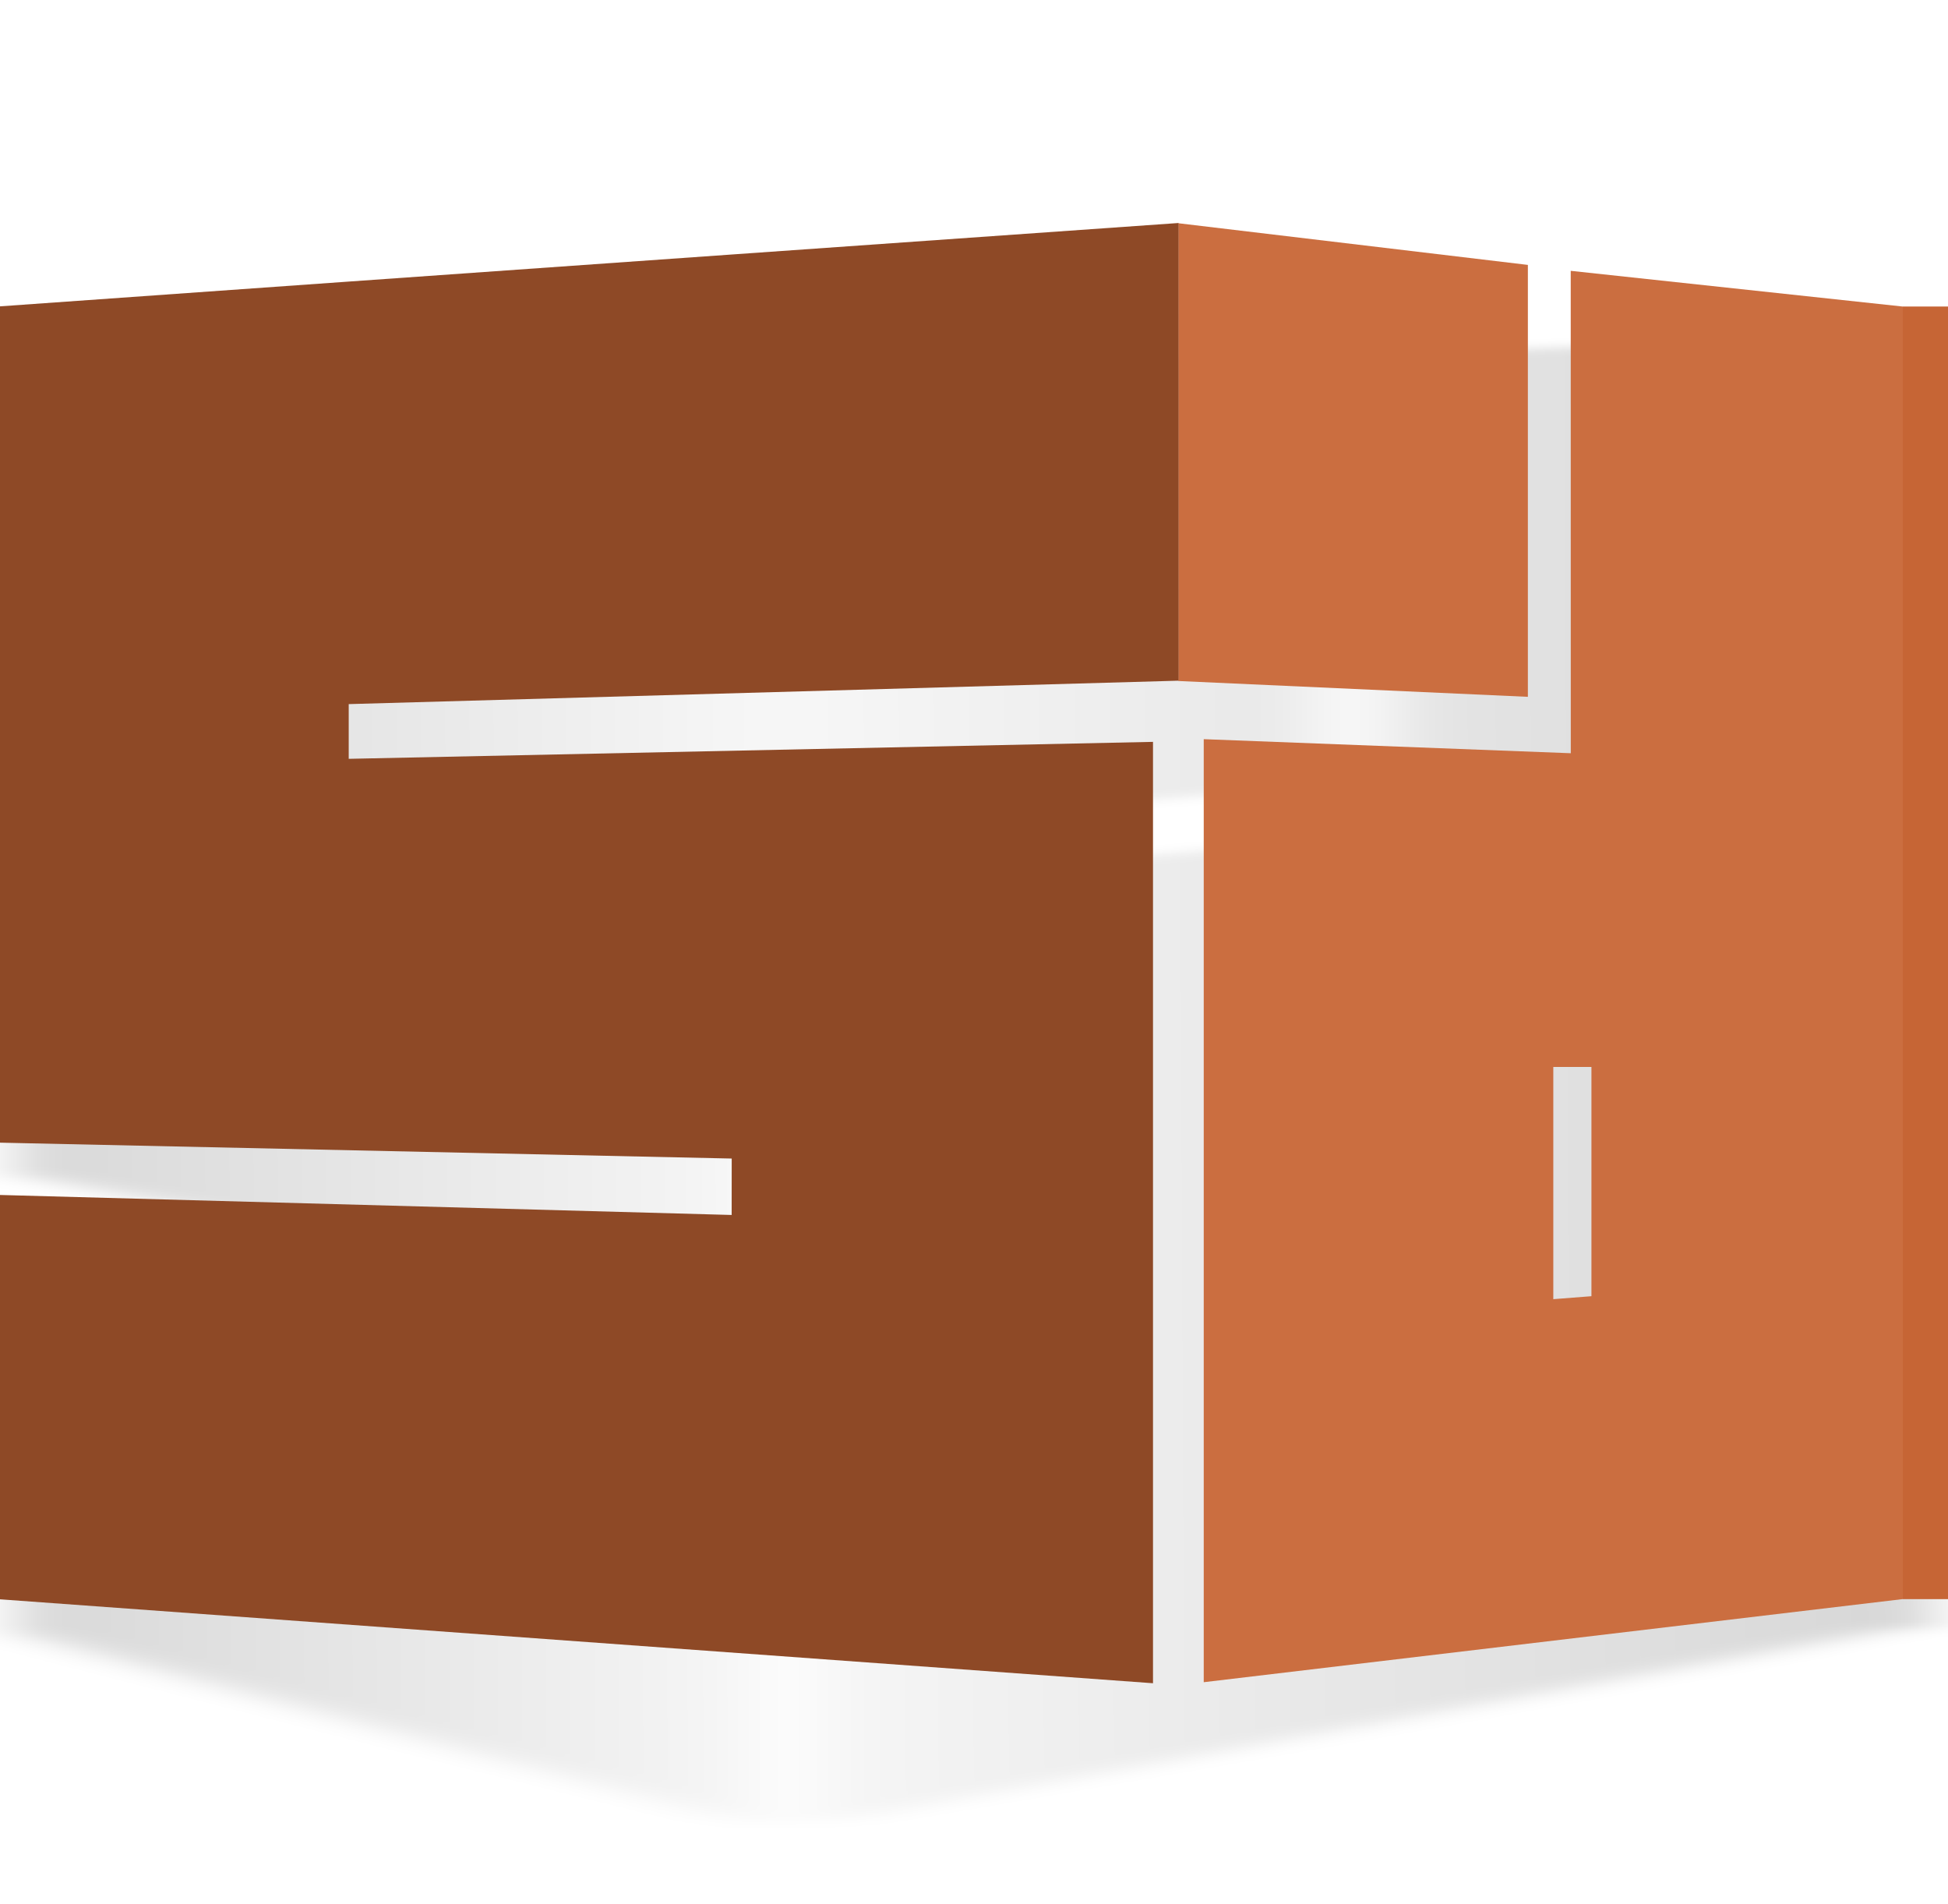
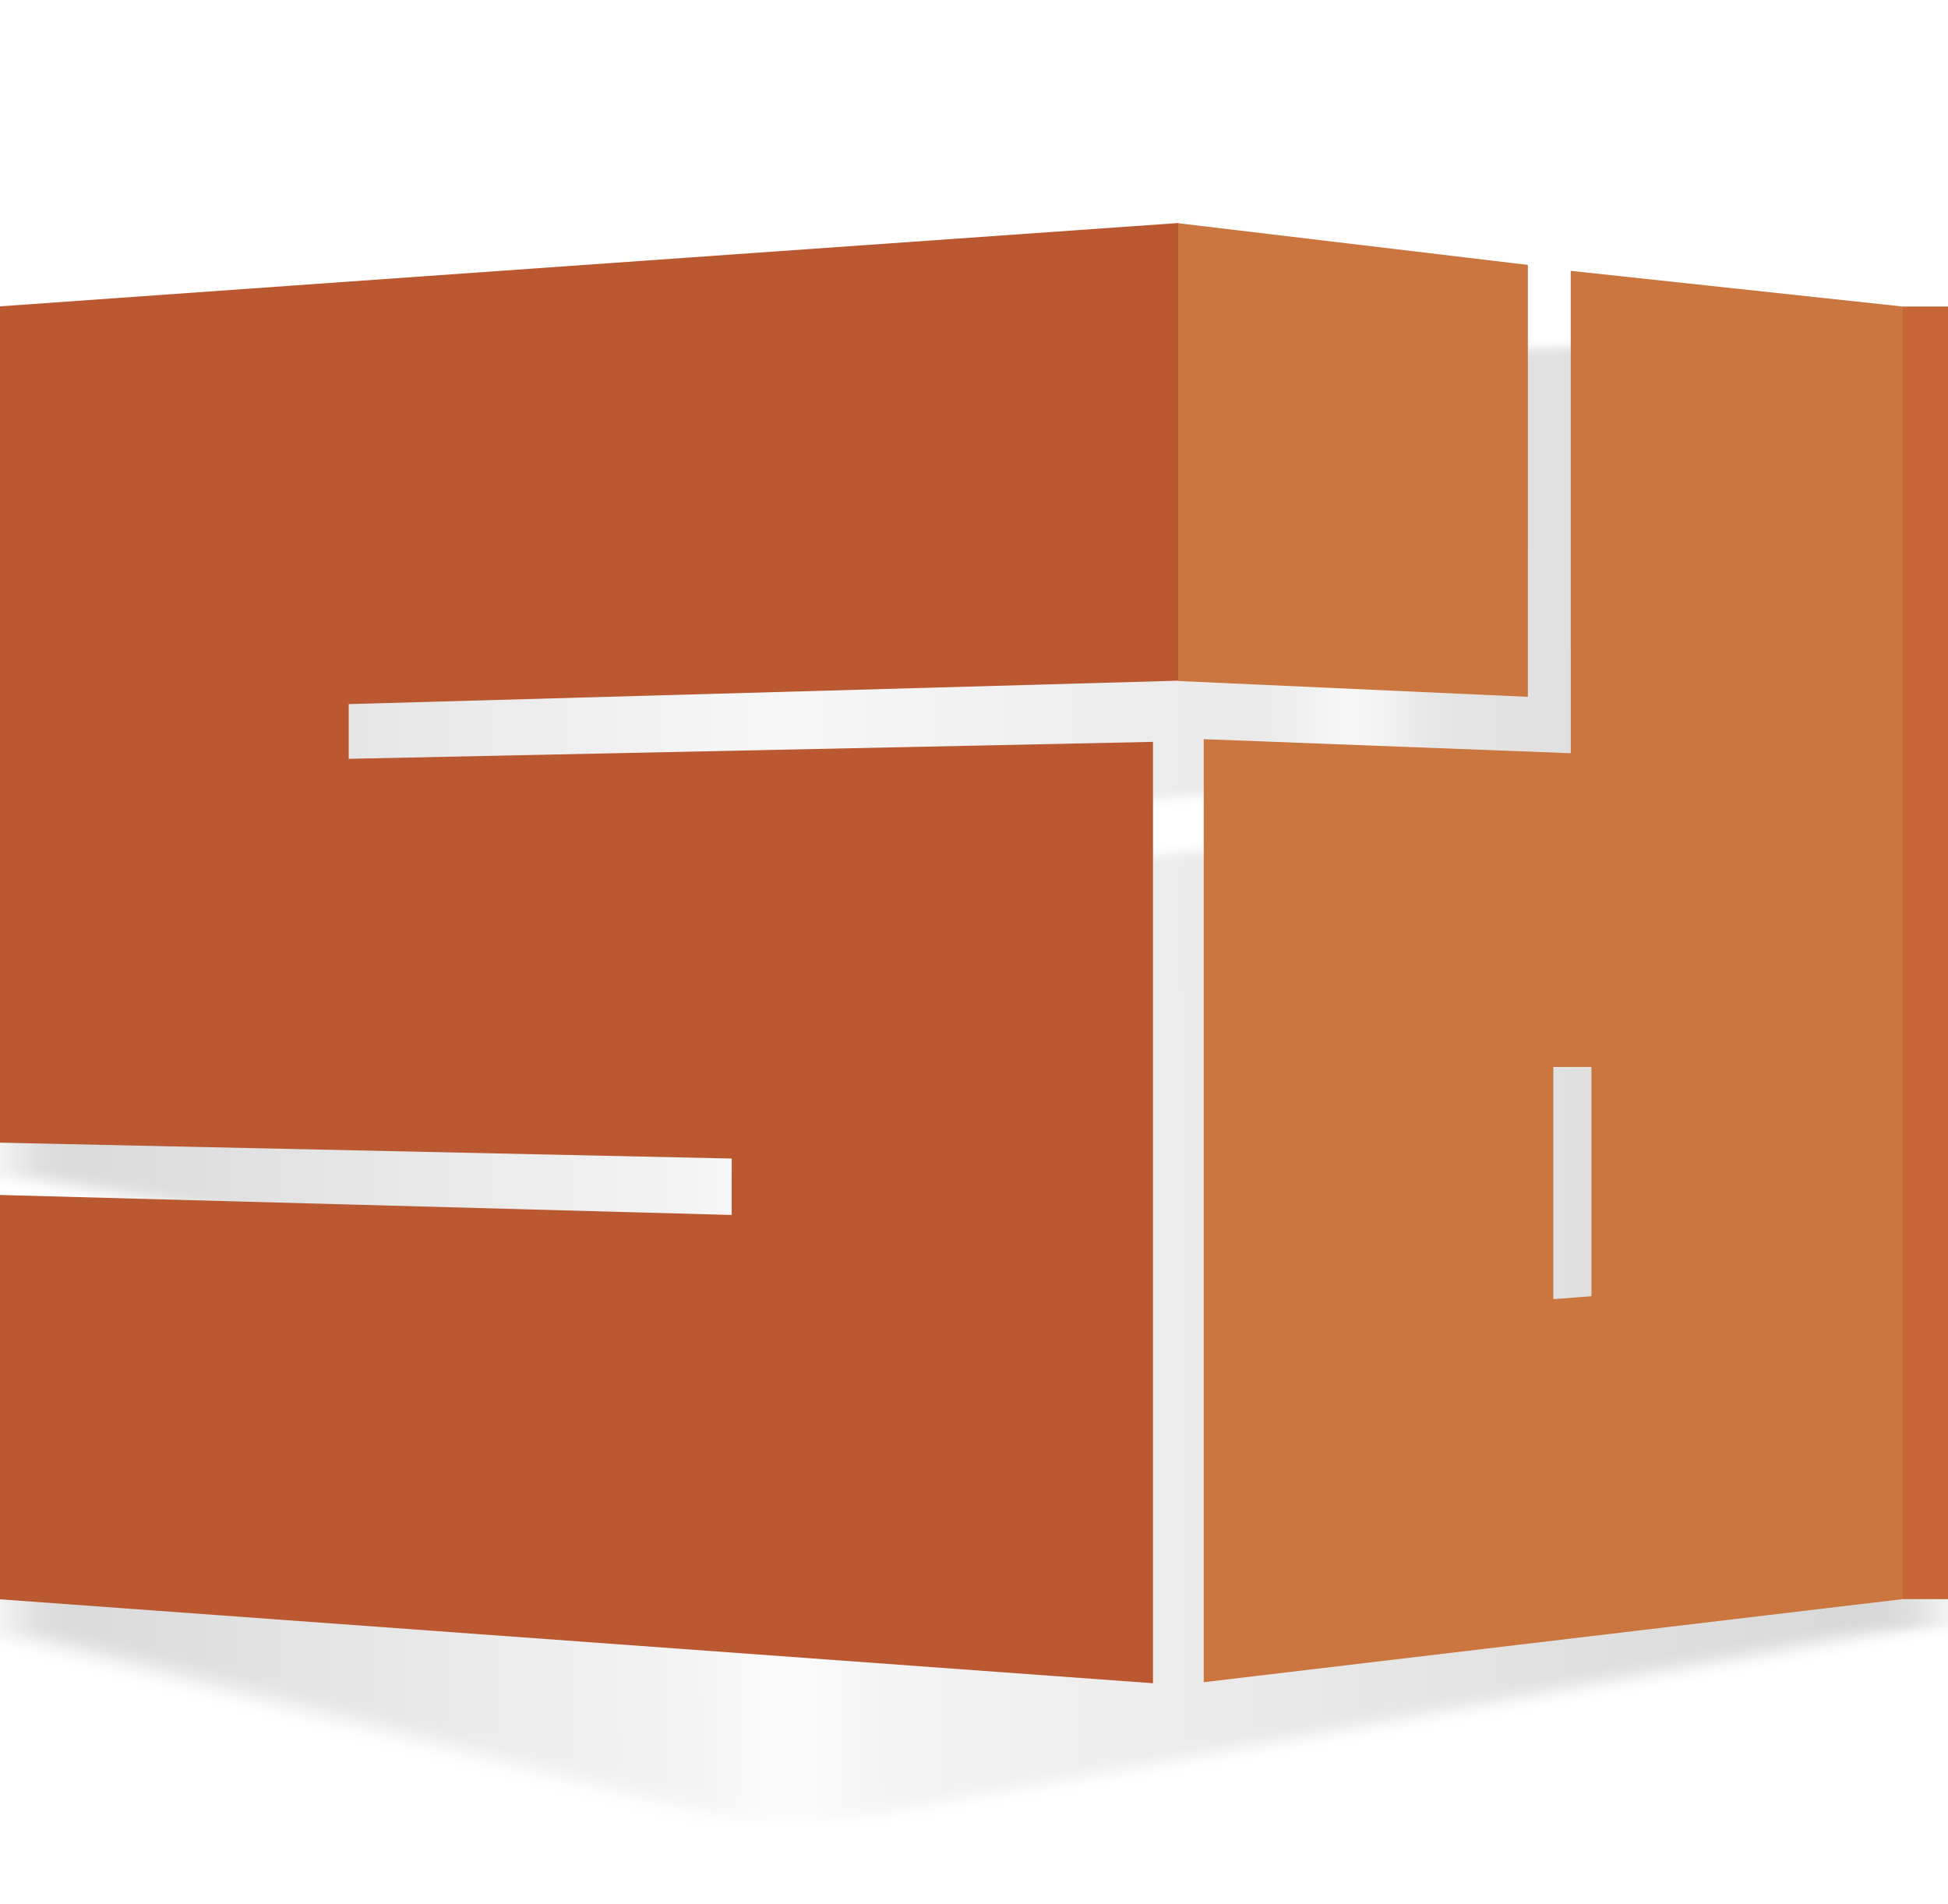
<svg xmlns="http://www.w3.org/2000/svg" xmlns:ns1="http://www.openswatchbook.org/uri/2009/osb" xmlns:xlink="http://www.w3.org/1999/xlink" width="820" height="801" id="svg3014" version="1.1">
  <defs id="defs3016">
    <linearGradient id="linearGradient4181">
      <stop style="stop-color:#000000;stop-opacity:0.157" offset="0" id="stop4183" />
      <stop id="stop4189" offset="0.408" style="stop-color:#000000;stop-opacity:0.031" />
      <stop style="stop-color:#000000;stop-opacity:0.157" offset="1" id="stop4185" />
    </linearGradient>
    <linearGradient id="linearGradient4576" ns1:paint="solid">
      <stop style="stop-color:#000000;stop-opacity:1;" offset="0" id="stop4578" />
    </linearGradient>
    <linearGradient xlink:href="#linearGradient4181" id="linearGradient4187" x1="-0.893" y1="586.306" x2="799.07" y2="582.771" gradientUnits="userSpaceOnUse" />
    <filter style="color-interpolation-filters:sRGB;" id="filter4191">
      <feGaussianBlur stdDeviation="16 2" result="blur" id="feGaussianBlur4193" />
    </filter>
  </defs>
  <g id="layer4" style="display:none">
    <rect style="fill:#ffb4b4;fill-opacity:1;stroke:none;stroke-width:1.001;stroke-miterlimit:4;stroke-dasharray:none;stroke-opacity:1" id="rect4574" width="799.746" height="1604.322" x="0.245" y="-803.282" />
  </g>
  <g id="layer5" style="display:inline">
    <g id="g4011-0" transform="matrix(1.002505,0,0,1,-0.09667179,-131.1479)" style="display:inline;fill:#000000;fill-opacity:0.111;stroke:none;stroke-width:1;stroke-miterlimit:4;stroke-dasharray:none;stroke-opacity:1">
      <g id="g4173">
        <g id="g4177" style="fill-opacity:1;fill:url(#linearGradient4187);filter:url(#filter4191)">
          <path d="m 326.292,287.098 228.098,-6.581 -2.4e-4,181.774 -228.11,17.461 m 472.811,336.379 -456.221,83.225 0,-396.878 239.518,-19.409 -0.035,-203.016 216.732,-7.888 c 0.006,45.33 0.01,90.66 0.011,135.991 0.002,45.33 0.002,90.661 9e-4,135.991 -8.1e-4,45.33 -0.002,90.661 -0.004,135.992 l 19.699,135.884 -19.701,0.108 z M 595.864,613.681 l -24.885,2.632 0,97.722 24.885,-3.881 z" id="d-7" style="fill:url(#linearGradient4187);fill-opacity:1;stroke:none;stroke-width:1;stroke-miterlimit:4;stroke-dasharray:none;stroke-opacity:1" />
          <path d="m 326.277,287.002 c 0,0 -218.134,-10.012 -327.17,-14.854 0.005,116.998 0.003,234.641 0.003,351.873 l 203.375,37.787 -0.013,23.745 -203.361,-39.524 2e-8,170.122 320.094,84.314 0,-396.179 -222.828,-26.917 0,-23.027 229.902,25.276" id="S-5" style="opacity:1;fill:url(#linearGradient4187);fill-opacity:1;stroke:none;stroke-width:1;stroke-miterlimit:4;stroke-dasharray:none;stroke-opacity:1" />
        </g>
      </g>
    </g>
  </g>
  <g id="layer6" style="display:inline">
    <rect style="fill:#c66535;fill-opacity:1;fill-rule:evenodd;stroke:none;stroke-opacity:1" id="rect4165" width="19.814" height="544" x="800.975" y="129" />
  </g>
  <g id="layer1" transform="translate(0,-251.3622)" style="display:inline">
    <g id="g4011" transform="matrix(1.002505,0,0,1,-0.09730695,93.21171)" style="stroke:none;stroke-width:1;stroke-miterlimit:4;stroke-dasharray:none;stroke-opacity:1">
-       <path d="m 494.871,252.099 146.77,17.54 -1.6e-4,181.774 -146.777,-6.662 m 304.23,386.379 -293.555,34.98 0,-396.878 154.118,5.919 -0.023,-203.02 139.456,15.032 c 0.016,181.323 0.004,362.643 0.004,543.967 z m -130.765,-223.941 -16.012,0 0,97.722 16.012,-1.249 z" id="d" style="fill:#cb6e40;fill-opacity:1;stroke:none;stroke-width:1;stroke-miterlimit:4;stroke-dasharray:none;stroke-opacity:1" />
-       <path d="m 494.955,252.002 c 0,0 -330.597,23.324 -495.848,35.146 0.008,116.998 0.004,234.64 0.004,351.873 l 308.228,6.706 -0.021,23.747 -308.207,-8.446 3e-8,170.122 485.123,35.396 0,-396.179 -337.71,7.137 0,-23.027 348.431,-9.859" id="S" style="opacity:1;fill:#8e4926;fill-opacity:1;stroke:none;stroke-width:1;stroke-miterlimit:4;stroke-dasharray:none;stroke-opacity:1" />
+       <path d="m 494.871,252.099 146.77,17.54 -1.6e-4,181.774 -146.777,-6.662 m 304.23,386.379 -293.555,34.98 0,-396.878 154.118,5.919 -0.023,-203.02 139.456,15.032 c 0.016,181.323 0.004,362.643 0.004,543.967 z m -130.765,-223.941 -16.012,0 0,97.722 16.012,-1.249 z" id="d" style="fill:#cb753f;fill-opacity:1;stroke:none;stroke-width:1;stroke-miterlimit:4;stroke-dasharray:none;stroke-opacity:1" />
+       <path d="m 494.955,252.002 c 0,0 -330.597,23.324 -495.848,35.146 0.008,116.998 0.004,234.64 0.004,351.873 l 308.228,6.706 -0.021,23.747 -308.207,-8.446 3e-8,170.122 485.123,35.396 0,-396.179 -337.71,7.137 0,-23.027 348.431,-9.859" id="S" style="opacity:1;fill:#ba5832;fill-opacity:1;stroke:none;stroke-width:1;stroke-miterlimit:4;stroke-dasharray:none;stroke-opacity:1" />
    </g>
  </g>
</svg>
